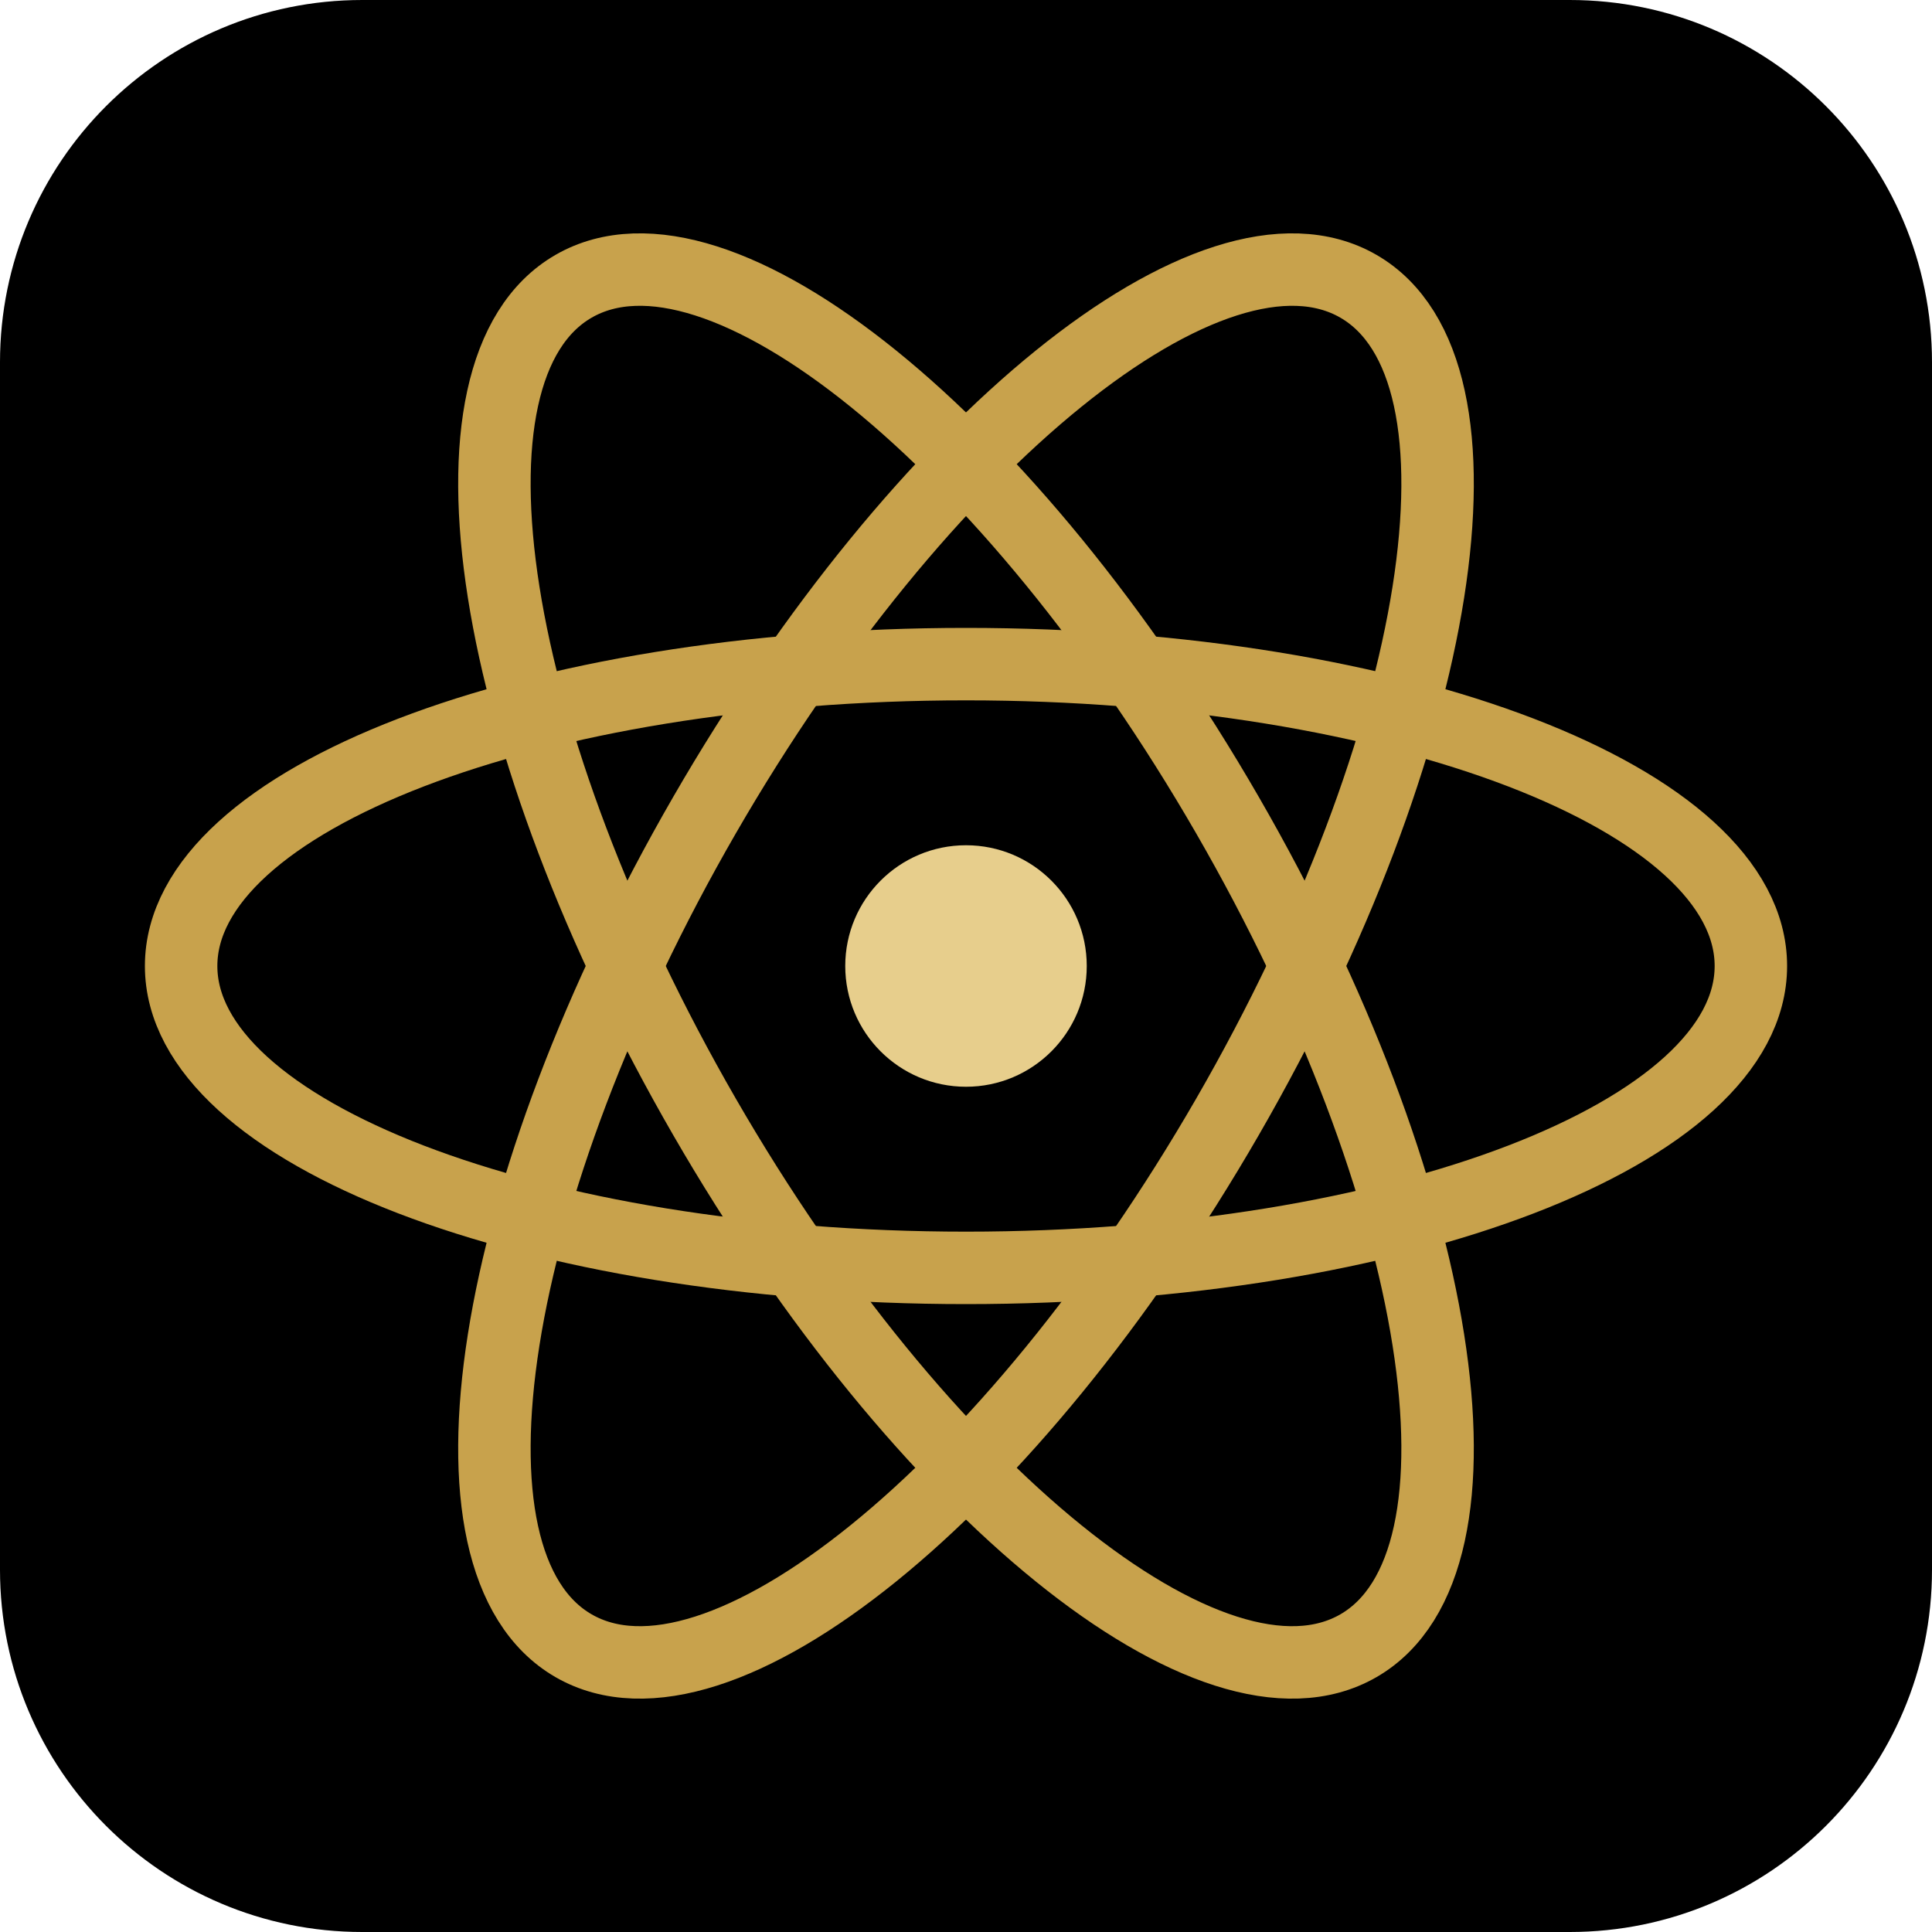
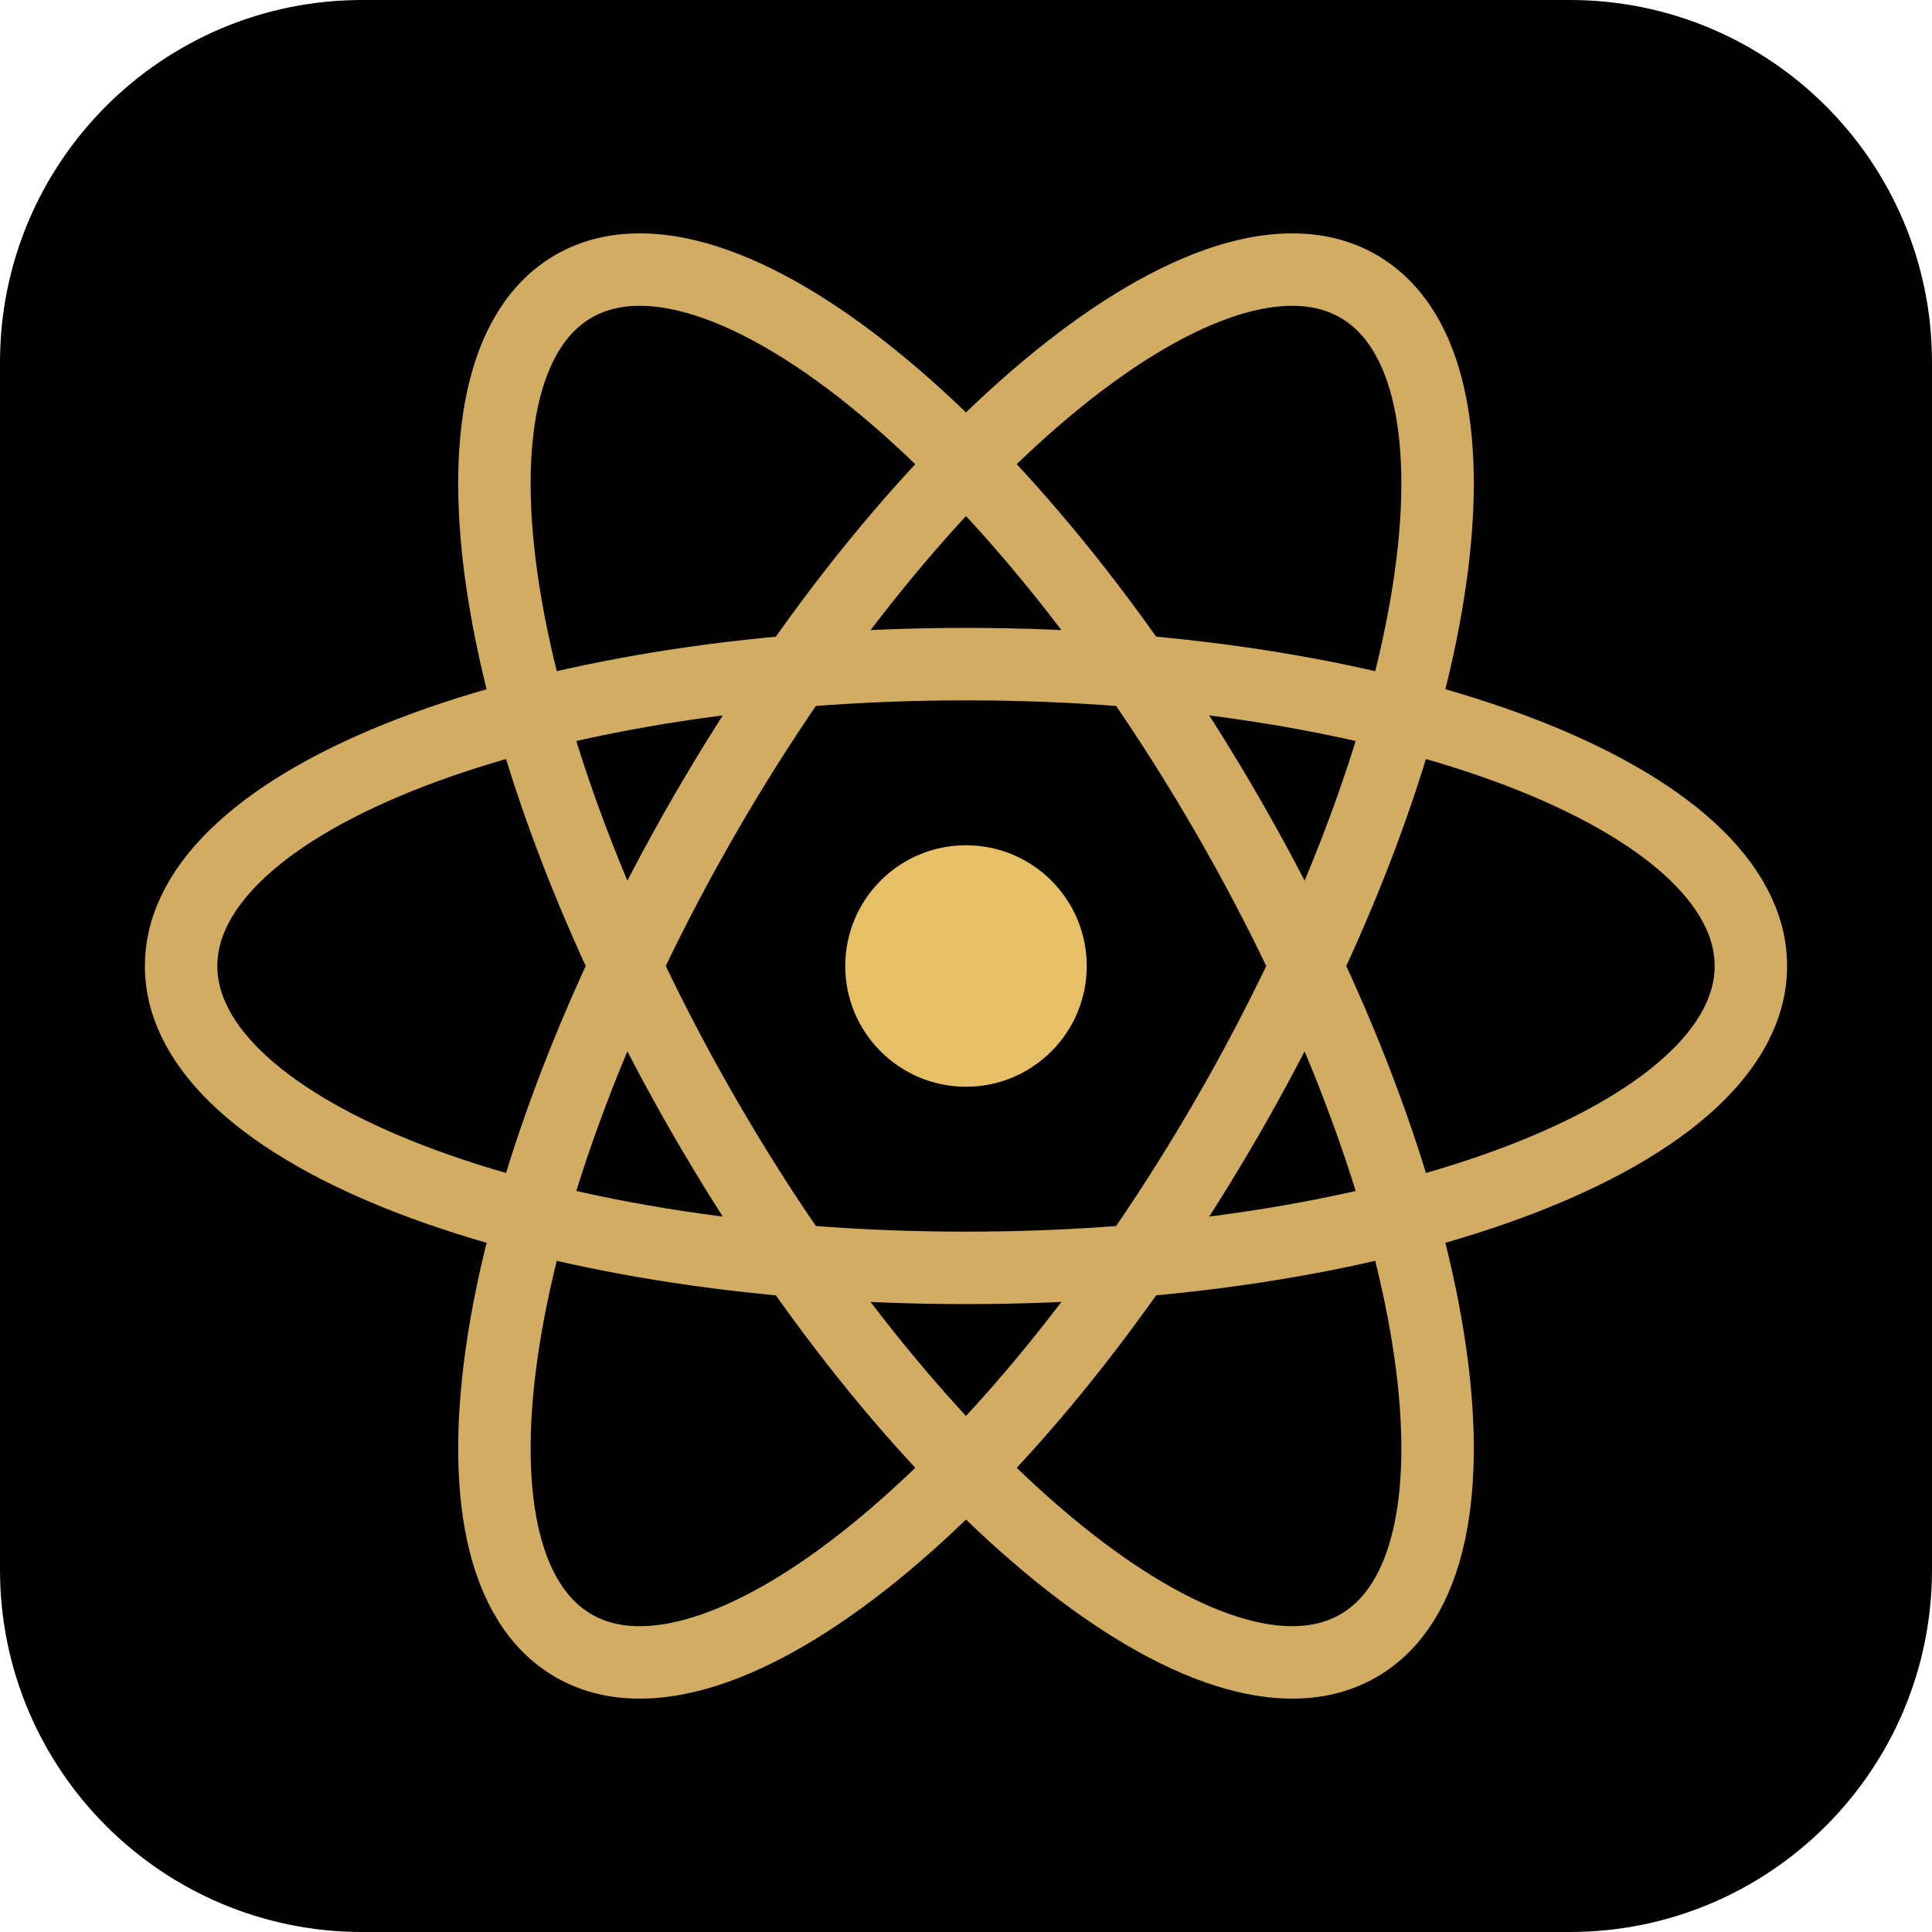
<svg xmlns="http://www.w3.org/2000/svg" viewBox="0 0 64 64" width="64" height="64">
  <rect width="64" height="64" rx="12" fill="#000000" />
-   <g fill="none" stroke="#C8A24C" stroke-width="2.4" transform="translate(32 32)">
+   <g fill="none" stroke="#D2AC62" stroke-width="2.4" transform="translate(32 32)">
    <ellipse rx="26" ry="10" />
    <ellipse rx="26" ry="10" transform="rotate(60)" />
    <ellipse rx="26" ry="10" transform="rotate(120)" />
  </g>
-   <circle cx="32" cy="32" r="4" fill="#E7CE8C" />
+   <circle cx="32" cy="32" r="4" fill="#E7BF66" />
</svg>
